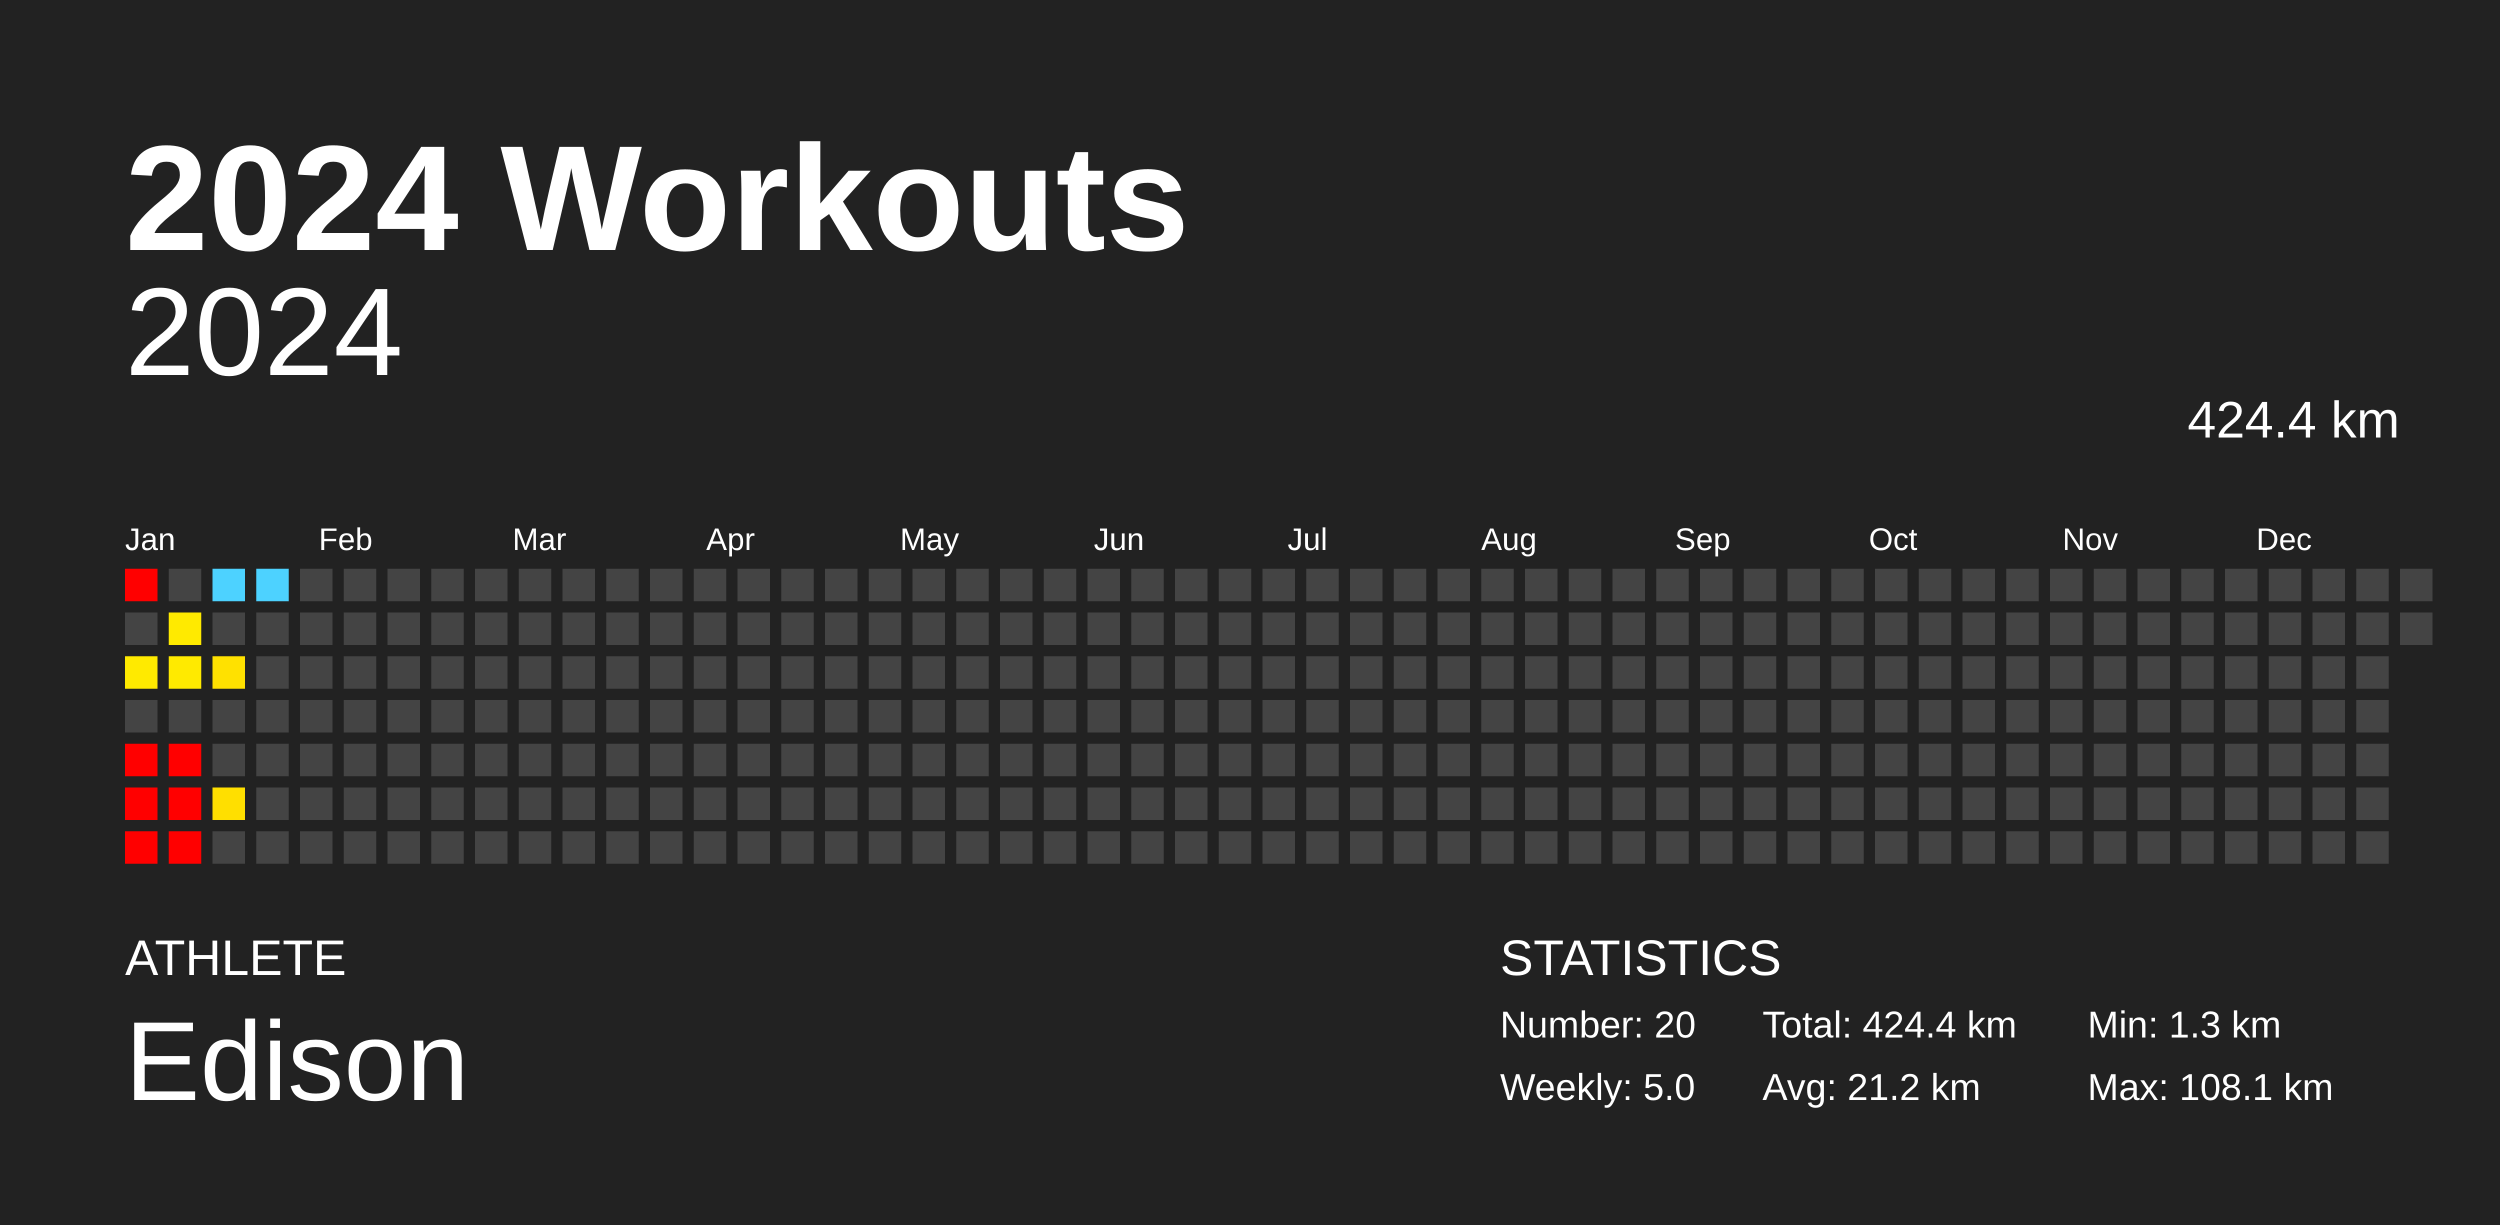
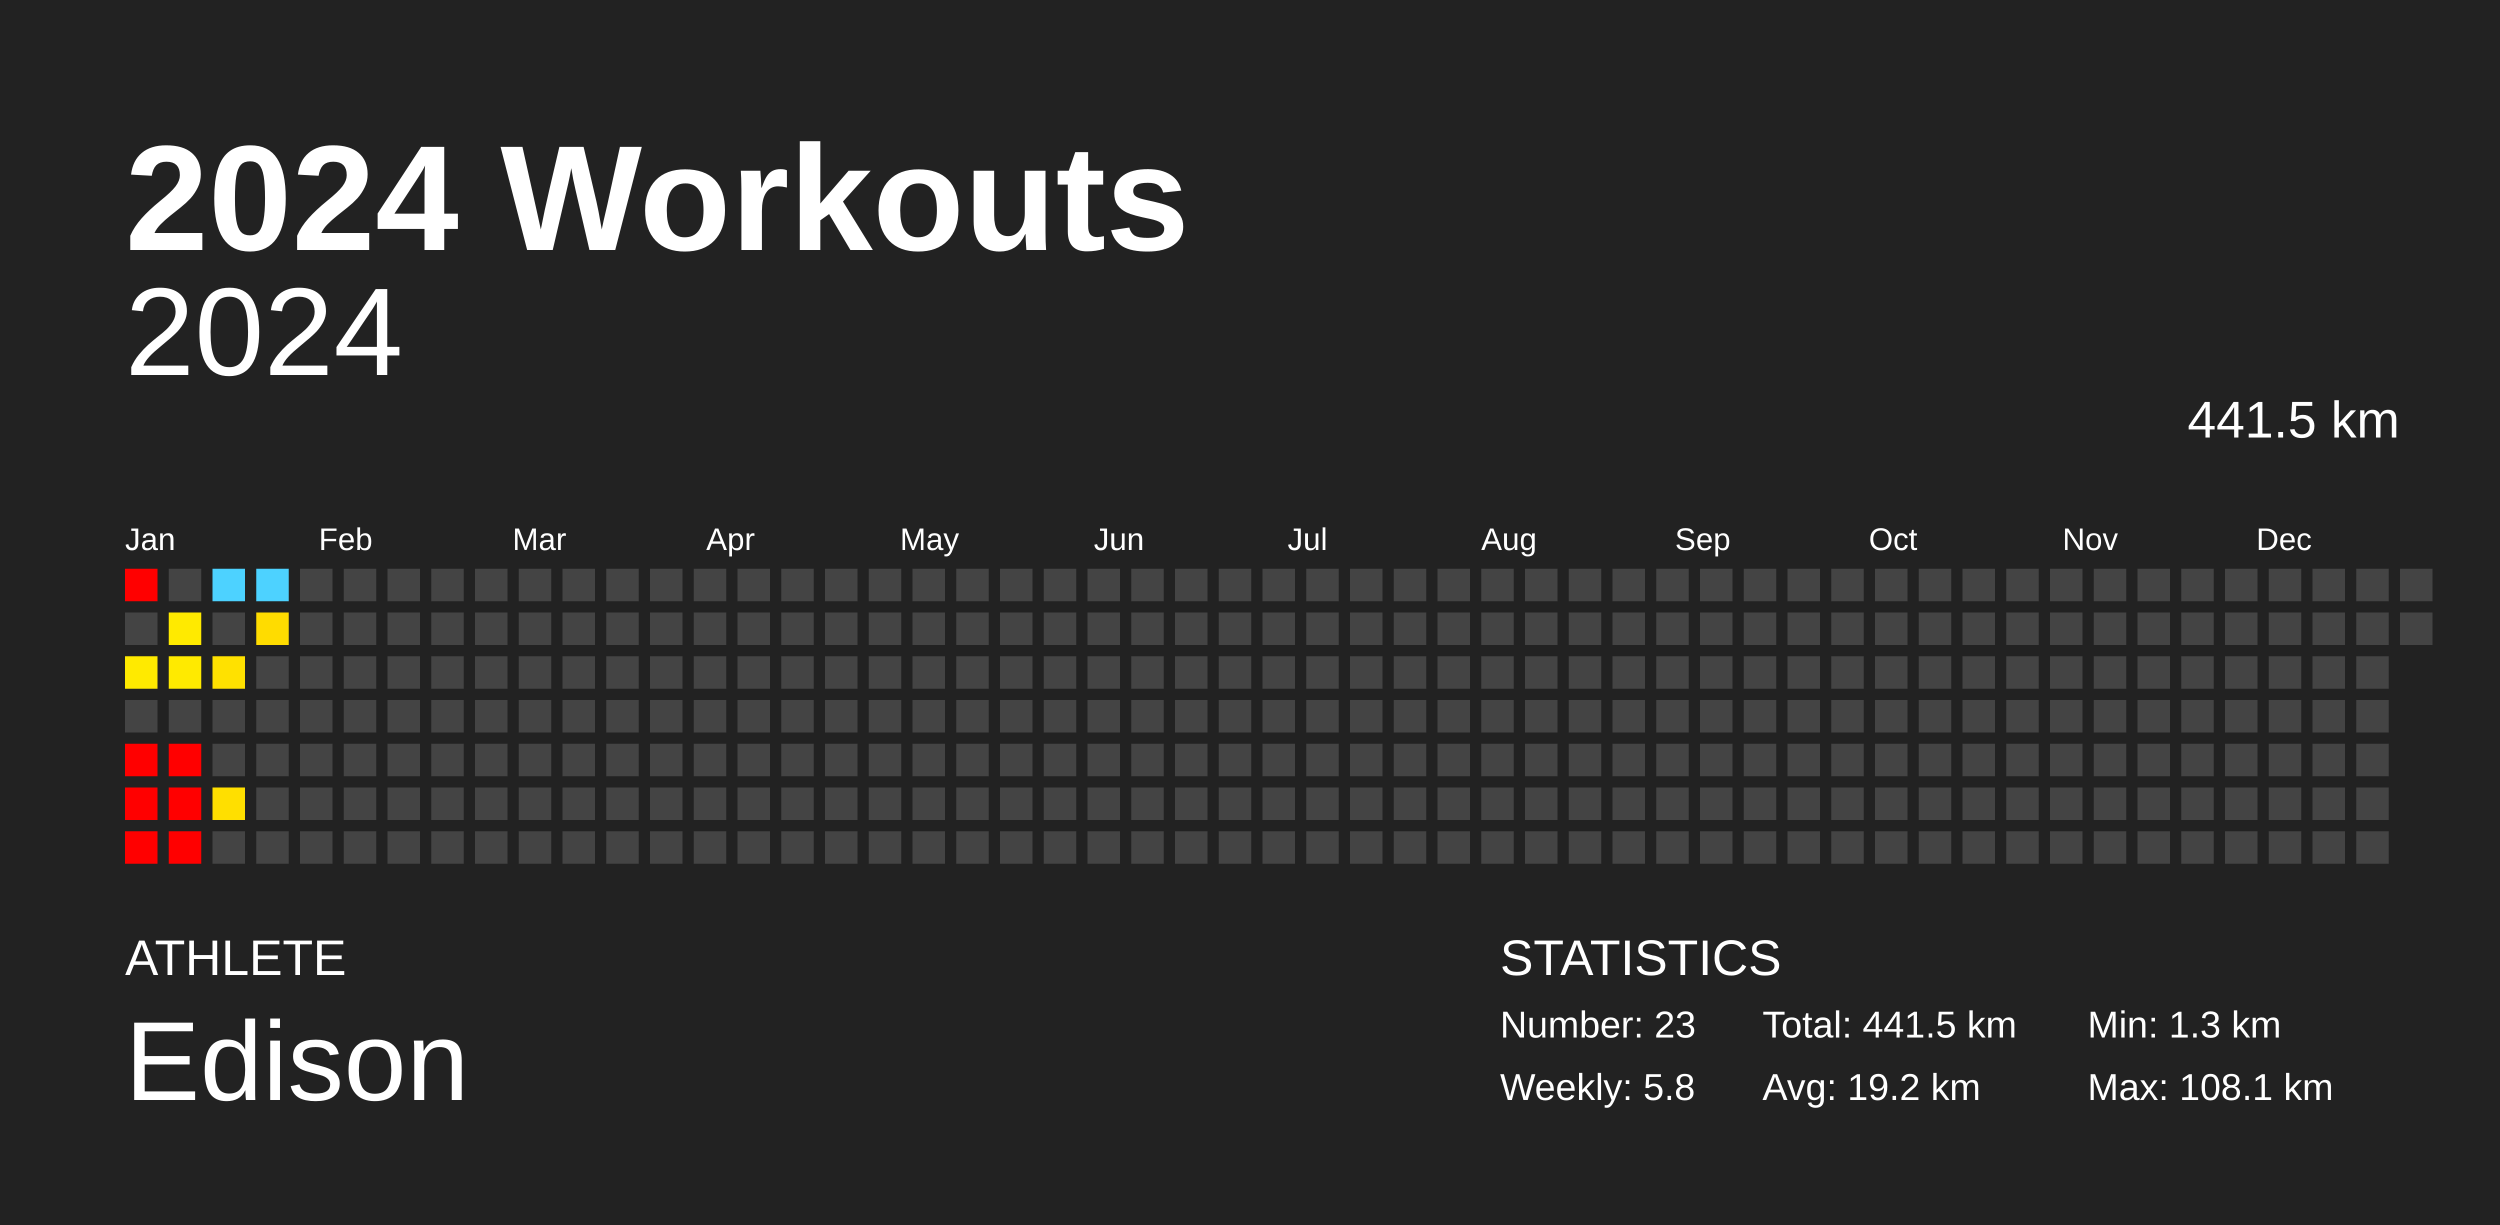
<svg xmlns="http://www.w3.org/2000/svg" baseProfile="full" height="98mm" version="1.1" viewBox="0,0,200,98" width="200mm">
  <defs />
  <rect fill="#222222" height="98" width="200" x="0" y="0" />
  <text fill="#FFFFFF" style="font-size:12px; font-family:Arial; font-weight:bold;" x="10" y="20">2024 Workouts</text>
  <text fill="#FFFFFF" style="font-size:4px; font-family:Arial" x="10" y="78">ATHLETE</text>
  <text fill="#FFFFFF" style="font-size:9px; font-family:Arial" x="10" y="88">Edison</text>
  <text fill="#FFFFFF" style="font-size:4px; font-family:Arial" x="120" y="78">STATISTICS</text>
-   <text fill="#FFFFFF" style="font-size:3px; font-family:Arial" x="120" y="83">Number: 20</text>
-   <text fill="#FFFFFF" style="font-size:3px; font-family:Arial" x="120" y="88">Weekly: 5.0</text>
-   <text fill="#FFFFFF" style="font-size:3px; font-family:Arial" x="141" y="83">Total: 424.4 km</text>
-   <text fill="#FFFFFF" style="font-size:3px; font-family:Arial" x="141" y="88">Avg: 21.2 km</text>
+   <text fill="#FFFFFF" style="font-size:3px; font-family:Arial" x="120" y="83">Number: 23</text>
+   <text fill="#FFFFFF" style="font-size:3px; font-family:Arial" x="120" y="88">Weekly: 5.8</text>
+   <text fill="#FFFFFF" style="font-size:3px; font-family:Arial" x="141" y="83">Total: 441.5 km</text>
+   <text fill="#FFFFFF" style="font-size:3px; font-family:Arial" x="141" y="88">Avg: 19.2 km</text>
  <text fill="#FFFFFF" style="font-size:3px; font-family:Arial" x="167" y="83">Min: 1.3 km</text>
  <text fill="#FFFFFF" style="font-size:3px; font-family:Arial" x="167" y="88">Max: 108.1 km</text>
  <text alignment-baseline="hanging" fill="#FFFFFF" style="font-size:10.0px; font-family:Arial;" x="10" y="30">2024</text>
-   <text alignment-baseline="hanging" fill="#FFFFFF" style="font-size:4.125px; font-family:Arial;" x="175" y="35">424.4 km</text>
+   <text alignment-baseline="hanging" fill="#FFFFFF" style="font-size:4.125px; font-family:Arial;" x="175" y="35">441.5 km</text>
  <text fill="#FFFFFF" style="font-size:2.5px; font-family:Arial" x="10.0" y="44">Jan</text>
  <text fill="#FFFFFF" style="font-size:2.5px; font-family:Arial" x="25.5" y="44">Feb</text>
  <text fill="#FFFFFF" style="font-size:2.5px; font-family:Arial" x="41.0" y="44">Mar</text>
  <text fill="#FFFFFF" style="font-size:2.5px; font-family:Arial" x="56.5" y="44">Apr</text>
  <text fill="#FFFFFF" style="font-size:2.5px; font-family:Arial" x="72.0" y="44">May</text>
  <text fill="#FFFFFF" style="font-size:2.5px; font-family:Arial" x="87.5" y="44">Jun</text>
  <text fill="#FFFFFF" style="font-size:2.5px; font-family:Arial" x="103.0" y="44">Jul</text>
  <text fill="#FFFFFF" style="font-size:2.5px; font-family:Arial" x="118.5" y="44">Aug</text>
  <text fill="#FFFFFF" style="font-size:2.5px; font-family:Arial" x="134.0" y="44">Sep</text>
  <text fill="#FFFFFF" style="font-size:2.5px; font-family:Arial" x="149.5" y="44">Oct</text>
  <text fill="#FFFFFF" style="font-size:2.5px; font-family:Arial" x="165.0" y="44">Nov</text>
  <text fill="#FFFFFF" style="font-size:2.5px; font-family:Arial" x="180.5" y="44">Dec</text>
  <rect fill="red" height="2.6" width="2.6" x="10.0" y="45.5" />
  <rect fill="#444444" height="2.6" width="2.6" x="10.0" y="49.0" />
  <rect fill="#ffea00" height="2.6" width="2.6" x="10.0" y="52.5" />
  <rect fill="#444444" height="2.6" width="2.6" x="10.0" y="56.0" />
  <rect fill="red" height="2.6" width="2.6" x="10.0" y="59.5" />
  <rect fill="red" height="2.6" width="2.6" x="10.0" y="63.0" />
  <rect fill="red" height="2.6" width="2.6" x="10.0" y="66.5" />
  <rect fill="#444444" height="2.6" width="2.6" x="13.5" y="45.5" />
  <rect fill="#ffea00" height="2.6" width="2.6" x="13.5" y="49.0" />
  <rect fill="#ffea00" height="2.6" width="2.6" x="13.5" y="52.5" />
  <rect fill="#444444" height="2.6" width="2.6" x="13.5" y="56.0" />
  <rect fill="red" height="2.6" width="2.6" x="13.5" y="59.5" />
  <rect fill="red" height="2.6" width="2.6" x="13.5" y="63.0" />
  <rect fill="red" height="2.6" width="2.6" x="13.5" y="66.5" />
  <rect fill="#4dd2ff" height="2.6" width="2.6" x="17.0" y="45.5" />
  <rect fill="#444444" height="2.6" width="2.6" x="17.0" y="49.0" />
  <rect fill="#ffe100" height="2.6" width="2.6" x="17.0" y="52.5" />
  <rect fill="#444444" height="2.6" width="2.6" x="17.0" y="56.0" />
  <rect fill="#444444" height="2.6" width="2.6" x="17.0" y="59.5" />
  <rect fill="#ffdf00" height="2.6" width="2.6" x="17.0" y="63.0" />
  <rect fill="#444444" height="2.6" width="2.6" x="17.0" y="66.5" />
  <rect fill="#4dd2ff" height="2.6" width="2.6" x="20.5" y="45.5" />
-   <rect fill="#444444" height="2.6" width="2.6" x="20.5" y="49.0" />
+   <rect fill="#ffdc00" height="2.6" width="2.6" x="20.5" y="49.0" />
  <rect fill="#444444" height="2.6" width="2.6" x="20.5" y="52.5" />
  <rect fill="#444444" height="2.6" width="2.6" x="20.5" y="56.0" />
  <rect fill="#444444" height="2.6" width="2.6" x="20.5" y="59.5" />
  <rect fill="#444444" height="2.6" width="2.6" x="20.5" y="63.0" />
  <rect fill="#444444" height="2.6" width="2.6" x="20.5" y="66.5" />
  <rect fill="#444444" height="2.6" width="2.6" x="24.0" y="45.5" />
  <rect fill="#444444" height="2.6" width="2.6" x="24.0" y="49.0" />
  <rect fill="#444444" height="2.6" width="2.6" x="24.0" y="52.5" />
  <rect fill="#444444" height="2.6" width="2.6" x="24.0" y="56.0" />
  <rect fill="#444444" height="2.6" width="2.6" x="24.0" y="59.5" />
  <rect fill="#444444" height="2.6" width="2.6" x="24.0" y="63.0" />
  <rect fill="#444444" height="2.6" width="2.6" x="24.0" y="66.5" />
  <rect fill="#444444" height="2.6" width="2.6" x="27.5" y="45.5" />
  <rect fill="#444444" height="2.6" width="2.6" x="27.5" y="49.0" />
  <rect fill="#444444" height="2.6" width="2.6" x="27.5" y="52.5" />
  <rect fill="#444444" height="2.6" width="2.6" x="27.5" y="56.0" />
  <rect fill="#444444" height="2.6" width="2.6" x="27.5" y="59.5" />
  <rect fill="#444444" height="2.6" width="2.6" x="27.5" y="63.0" />
  <rect fill="#444444" height="2.6" width="2.6" x="27.5" y="66.5" />
  <rect fill="#444444" height="2.6" width="2.6" x="31.0" y="45.5" />
  <rect fill="#444444" height="2.6" width="2.6" x="31.0" y="49.0" />
  <rect fill="#444444" height="2.6" width="2.6" x="31.0" y="52.5" />
  <rect fill="#444444" height="2.6" width="2.6" x="31.0" y="56.0" />
  <rect fill="#444444" height="2.6" width="2.6" x="31.0" y="59.5" />
  <rect fill="#444444" height="2.6" width="2.6" x="31.0" y="63.0" />
  <rect fill="#444444" height="2.6" width="2.6" x="31.0" y="66.5" />
  <rect fill="#444444" height="2.6" width="2.6" x="34.5" y="45.5" />
  <rect fill="#444444" height="2.6" width="2.6" x="34.5" y="49.0" />
  <rect fill="#444444" height="2.6" width="2.6" x="34.5" y="52.5" />
  <rect fill="#444444" height="2.6" width="2.6" x="34.5" y="56.0" />
  <rect fill="#444444" height="2.6" width="2.6" x="34.5" y="59.5" />
  <rect fill="#444444" height="2.6" width="2.6" x="34.5" y="63.0" />
  <rect fill="#444444" height="2.6" width="2.6" x="34.5" y="66.5" />
  <rect fill="#444444" height="2.6" width="2.6" x="38.0" y="45.5" />
  <rect fill="#444444" height="2.6" width="2.6" x="38.0" y="49.0" />
  <rect fill="#444444" height="2.6" width="2.6" x="38.0" y="52.5" />
  <rect fill="#444444" height="2.6" width="2.6" x="38.0" y="56.0" />
  <rect fill="#444444" height="2.6" width="2.6" x="38.0" y="59.5" />
  <rect fill="#444444" height="2.6" width="2.6" x="38.0" y="63.0" />
  <rect fill="#444444" height="2.6" width="2.6" x="38.0" y="66.5" />
  <rect fill="#444444" height="2.6" width="2.6" x="41.5" y="45.5" />
  <rect fill="#444444" height="2.6" width="2.6" x="41.5" y="49.0" />
  <rect fill="#444444" height="2.6" width="2.6" x="41.5" y="52.5" />
  <rect fill="#444444" height="2.6" width="2.6" x="41.5" y="56.0" />
  <rect fill="#444444" height="2.6" width="2.6" x="41.5" y="59.5" />
  <rect fill="#444444" height="2.6" width="2.6" x="41.5" y="63.0" />
  <rect fill="#444444" height="2.6" width="2.6" x="41.5" y="66.5" />
  <rect fill="#444444" height="2.6" width="2.6" x="45.0" y="45.5" />
  <rect fill="#444444" height="2.6" width="2.6" x="45.0" y="49.0" />
  <rect fill="#444444" height="2.6" width="2.6" x="45.0" y="52.5" />
  <rect fill="#444444" height="2.6" width="2.6" x="45.0" y="56.0" />
  <rect fill="#444444" height="2.6" width="2.6" x="45.0" y="59.5" />
  <rect fill="#444444" height="2.6" width="2.6" x="45.0" y="63.0" />
  <rect fill="#444444" height="2.6" width="2.6" x="45.0" y="66.5" />
  <rect fill="#444444" height="2.6" width="2.6" x="48.5" y="45.5" />
  <rect fill="#444444" height="2.6" width="2.6" x="48.5" y="49.0" />
  <rect fill="#444444" height="2.6" width="2.6" x="48.5" y="52.5" />
  <rect fill="#444444" height="2.6" width="2.6" x="48.5" y="56.0" />
  <rect fill="#444444" height="2.6" width="2.6" x="48.5" y="59.5" />
  <rect fill="#444444" height="2.6" width="2.6" x="48.5" y="63.0" />
  <rect fill="#444444" height="2.6" width="2.6" x="48.5" y="66.5" />
  <rect fill="#444444" height="2.6" width="2.6" x="52.0" y="45.5" />
  <rect fill="#444444" height="2.6" width="2.6" x="52.0" y="49.0" />
  <rect fill="#444444" height="2.6" width="2.6" x="52.0" y="52.5" />
  <rect fill="#444444" height="2.6" width="2.6" x="52.0" y="56.0" />
  <rect fill="#444444" height="2.6" width="2.6" x="52.0" y="59.5" />
  <rect fill="#444444" height="2.6" width="2.6" x="52.0" y="63.0" />
  <rect fill="#444444" height="2.6" width="2.6" x="52.0" y="66.5" />
  <rect fill="#444444" height="2.6" width="2.6" x="55.5" y="45.5" />
  <rect fill="#444444" height="2.6" width="2.6" x="55.5" y="49.0" />
  <rect fill="#444444" height="2.6" width="2.6" x="55.5" y="52.5" />
  <rect fill="#444444" height="2.6" width="2.6" x="55.5" y="56.0" />
  <rect fill="#444444" height="2.6" width="2.6" x="55.5" y="59.5" />
  <rect fill="#444444" height="2.6" width="2.6" x="55.5" y="63.0" />
  <rect fill="#444444" height="2.6" width="2.6" x="55.5" y="66.5" />
  <rect fill="#444444" height="2.6" width="2.6" x="59.0" y="45.5" />
  <rect fill="#444444" height="2.6" width="2.6" x="59.0" y="49.0" />
  <rect fill="#444444" height="2.6" width="2.6" x="59.0" y="52.5" />
  <rect fill="#444444" height="2.6" width="2.6" x="59.0" y="56.0" />
  <rect fill="#444444" height="2.6" width="2.6" x="59.0" y="59.5" />
  <rect fill="#444444" height="2.6" width="2.6" x="59.0" y="63.0" />
  <rect fill="#444444" height="2.6" width="2.6" x="59.0" y="66.5" />
  <rect fill="#444444" height="2.6" width="2.6" x="62.5" y="45.5" />
  <rect fill="#444444" height="2.6" width="2.6" x="62.5" y="49.0" />
  <rect fill="#444444" height="2.6" width="2.6" x="62.5" y="52.5" />
  <rect fill="#444444" height="2.6" width="2.6" x="62.5" y="56.0" />
  <rect fill="#444444" height="2.6" width="2.6" x="62.5" y="59.5" />
  <rect fill="#444444" height="2.6" width="2.6" x="62.5" y="63.0" />
  <rect fill="#444444" height="2.6" width="2.6" x="62.5" y="66.5" />
  <rect fill="#444444" height="2.6" width="2.6" x="66.0" y="45.5" />
  <rect fill="#444444" height="2.6" width="2.6" x="66.0" y="49.0" />
  <rect fill="#444444" height="2.6" width="2.6" x="66.0" y="52.5" />
  <rect fill="#444444" height="2.6" width="2.6" x="66.0" y="56.0" />
  <rect fill="#444444" height="2.6" width="2.6" x="66.0" y="59.5" />
  <rect fill="#444444" height="2.6" width="2.6" x="66.0" y="63.0" />
  <rect fill="#444444" height="2.6" width="2.6" x="66.0" y="66.5" />
  <rect fill="#444444" height="2.6" width="2.6" x="69.5" y="45.5" />
  <rect fill="#444444" height="2.6" width="2.6" x="69.5" y="49.0" />
  <rect fill="#444444" height="2.6" width="2.6" x="69.5" y="52.5" />
  <rect fill="#444444" height="2.6" width="2.6" x="69.5" y="56.0" />
  <rect fill="#444444" height="2.6" width="2.6" x="69.5" y="59.5" />
  <rect fill="#444444" height="2.6" width="2.6" x="69.5" y="63.0" />
  <rect fill="#444444" height="2.6" width="2.6" x="69.5" y="66.5" />
  <rect fill="#444444" height="2.6" width="2.6" x="73.0" y="45.5" />
  <rect fill="#444444" height="2.6" width="2.6" x="73.0" y="49.0" />
  <rect fill="#444444" height="2.6" width="2.6" x="73.0" y="52.5" />
  <rect fill="#444444" height="2.6" width="2.6" x="73.0" y="56.0" />
  <rect fill="#444444" height="2.6" width="2.6" x="73.0" y="59.5" />
  <rect fill="#444444" height="2.6" width="2.6" x="73.0" y="63.0" />
  <rect fill="#444444" height="2.6" width="2.6" x="73.0" y="66.5" />
  <rect fill="#444444" height="2.6" width="2.6" x="76.5" y="45.5" />
  <rect fill="#444444" height="2.6" width="2.6" x="76.5" y="49.0" />
  <rect fill="#444444" height="2.6" width="2.6" x="76.5" y="52.5" />
  <rect fill="#444444" height="2.6" width="2.6" x="76.5" y="56.0" />
  <rect fill="#444444" height="2.6" width="2.6" x="76.5" y="59.5" />
  <rect fill="#444444" height="2.6" width="2.6" x="76.5" y="63.0" />
  <rect fill="#444444" height="2.6" width="2.6" x="76.5" y="66.5" />
  <rect fill="#444444" height="2.6" width="2.6" x="80.0" y="45.5" />
  <rect fill="#444444" height="2.6" width="2.6" x="80.0" y="49.0" />
  <rect fill="#444444" height="2.6" width="2.6" x="80.0" y="52.5" />
  <rect fill="#444444" height="2.6" width="2.6" x="80.0" y="56.0" />
  <rect fill="#444444" height="2.6" width="2.6" x="80.0" y="59.5" />
  <rect fill="#444444" height="2.6" width="2.6" x="80.0" y="63.0" />
  <rect fill="#444444" height="2.6" width="2.6" x="80.0" y="66.5" />
  <rect fill="#444444" height="2.6" width="2.6" x="83.5" y="45.5" />
  <rect fill="#444444" height="2.6" width="2.6" x="83.5" y="49.0" />
  <rect fill="#444444" height="2.6" width="2.6" x="83.5" y="52.5" />
  <rect fill="#444444" height="2.6" width="2.6" x="83.5" y="56.0" />
  <rect fill="#444444" height="2.6" width="2.6" x="83.5" y="59.5" />
  <rect fill="#444444" height="2.6" width="2.6" x="83.5" y="63.0" />
  <rect fill="#444444" height="2.6" width="2.6" x="83.5" y="66.5" />
  <rect fill="#444444" height="2.6" width="2.6" x="87.0" y="45.5" />
  <rect fill="#444444" height="2.6" width="2.6" x="87.0" y="49.0" />
  <rect fill="#444444" height="2.6" width="2.6" x="87.0" y="52.5" />
  <rect fill="#444444" height="2.6" width="2.6" x="87.0" y="56.0" />
  <rect fill="#444444" height="2.6" width="2.6" x="87.0" y="59.5" />
  <rect fill="#444444" height="2.6" width="2.6" x="87.0" y="63.0" />
  <rect fill="#444444" height="2.6" width="2.6" x="87.0" y="66.5" />
  <rect fill="#444444" height="2.6" width="2.6" x="90.5" y="45.5" />
  <rect fill="#444444" height="2.6" width="2.6" x="90.5" y="49.0" />
  <rect fill="#444444" height="2.6" width="2.6" x="90.5" y="52.5" />
  <rect fill="#444444" height="2.6" width="2.6" x="90.5" y="56.0" />
  <rect fill="#444444" height="2.6" width="2.6" x="90.5" y="59.5" />
  <rect fill="#444444" height="2.6" width="2.6" x="90.5" y="63.0" />
  <rect fill="#444444" height="2.6" width="2.6" x="90.5" y="66.5" />
  <rect fill="#444444" height="2.6" width="2.6" x="94.0" y="45.5" />
  <rect fill="#444444" height="2.6" width="2.6" x="94.0" y="49.0" />
  <rect fill="#444444" height="2.6" width="2.6" x="94.0" y="52.5" />
  <rect fill="#444444" height="2.6" width="2.6" x="94.0" y="56.0" />
  <rect fill="#444444" height="2.6" width="2.6" x="94.0" y="59.5" />
  <rect fill="#444444" height="2.6" width="2.6" x="94.0" y="63.0" />
  <rect fill="#444444" height="2.6" width="2.6" x="94.0" y="66.5" />
  <rect fill="#444444" height="2.6" width="2.6" x="97.5" y="45.5" />
  <rect fill="#444444" height="2.6" width="2.6" x="97.5" y="49.0" />
  <rect fill="#444444" height="2.6" width="2.6" x="97.5" y="52.5" />
  <rect fill="#444444" height="2.6" width="2.6" x="97.5" y="56.0" />
  <rect fill="#444444" height="2.6" width="2.6" x="97.5" y="59.5" />
  <rect fill="#444444" height="2.6" width="2.6" x="97.5" y="63.0" />
  <rect fill="#444444" height="2.6" width="2.6" x="97.5" y="66.5" />
  <rect fill="#444444" height="2.6" width="2.6" x="101.0" y="45.5" />
  <rect fill="#444444" height="2.6" width="2.6" x="101.0" y="49.0" />
  <rect fill="#444444" height="2.6" width="2.6" x="101.0" y="52.5" />
  <rect fill="#444444" height="2.6" width="2.6" x="101.0" y="56.0" />
  <rect fill="#444444" height="2.6" width="2.6" x="101.0" y="59.5" />
  <rect fill="#444444" height="2.6" width="2.6" x="101.0" y="63.0" />
  <rect fill="#444444" height="2.6" width="2.6" x="101.0" y="66.5" />
  <rect fill="#444444" height="2.6" width="2.6" x="104.5" y="45.5" />
  <rect fill="#444444" height="2.6" width="2.6" x="104.5" y="49.0" />
  <rect fill="#444444" height="2.6" width="2.6" x="104.5" y="52.5" />
  <rect fill="#444444" height="2.6" width="2.6" x="104.5" y="56.0" />
  <rect fill="#444444" height="2.6" width="2.6" x="104.5" y="59.5" />
  <rect fill="#444444" height="2.6" width="2.6" x="104.5" y="63.0" />
  <rect fill="#444444" height="2.6" width="2.6" x="104.5" y="66.5" />
  <rect fill="#444444" height="2.6" width="2.6" x="108.0" y="45.5" />
  <rect fill="#444444" height="2.6" width="2.6" x="108.0" y="49.0" />
  <rect fill="#444444" height="2.6" width="2.6" x="108.0" y="52.5" />
  <rect fill="#444444" height="2.6" width="2.6" x="108.0" y="56.0" />
  <rect fill="#444444" height="2.6" width="2.6" x="108.0" y="59.5" />
  <rect fill="#444444" height="2.6" width="2.6" x="108.0" y="63.0" />
  <rect fill="#444444" height="2.6" width="2.6" x="108.0" y="66.5" />
  <rect fill="#444444" height="2.6" width="2.6" x="111.5" y="45.5" />
  <rect fill="#444444" height="2.6" width="2.6" x="111.5" y="49.0" />
  <rect fill="#444444" height="2.6" width="2.6" x="111.5" y="52.5" />
  <rect fill="#444444" height="2.6" width="2.6" x="111.5" y="56.0" />
  <rect fill="#444444" height="2.6" width="2.6" x="111.5" y="59.5" />
  <rect fill="#444444" height="2.6" width="2.6" x="111.5" y="63.0" />
  <rect fill="#444444" height="2.6" width="2.6" x="111.5" y="66.5" />
  <rect fill="#444444" height="2.6" width="2.6" x="115.0" y="45.5" />
  <rect fill="#444444" height="2.6" width="2.6" x="115.0" y="49.0" />
  <rect fill="#444444" height="2.6" width="2.6" x="115.0" y="52.5" />
  <rect fill="#444444" height="2.6" width="2.6" x="115.0" y="56.0" />
  <rect fill="#444444" height="2.6" width="2.6" x="115.0" y="59.5" />
  <rect fill="#444444" height="2.6" width="2.6" x="115.0" y="63.0" />
  <rect fill="#444444" height="2.6" width="2.6" x="115.0" y="66.5" />
  <rect fill="#444444" height="2.6" width="2.6" x="118.5" y="45.5" />
  <rect fill="#444444" height="2.6" width="2.6" x="118.5" y="49.0" />
  <rect fill="#444444" height="2.6" width="2.6" x="118.5" y="52.5" />
  <rect fill="#444444" height="2.6" width="2.6" x="118.5" y="56.0" />
  <rect fill="#444444" height="2.6" width="2.6" x="118.5" y="59.5" />
  <rect fill="#444444" height="2.6" width="2.6" x="118.5" y="63.0" />
  <rect fill="#444444" height="2.6" width="2.6" x="118.5" y="66.5" />
  <rect fill="#444444" height="2.6" width="2.6" x="122.0" y="45.5" />
  <rect fill="#444444" height="2.6" width="2.6" x="122.0" y="49.0" />
  <rect fill="#444444" height="2.6" width="2.6" x="122.0" y="52.5" />
  <rect fill="#444444" height="2.6" width="2.6" x="122.0" y="56.0" />
  <rect fill="#444444" height="2.6" width="2.6" x="122.0" y="59.5" />
  <rect fill="#444444" height="2.6" width="2.6" x="122.0" y="63.0" />
  <rect fill="#444444" height="2.6" width="2.6" x="122.0" y="66.5" />
  <rect fill="#444444" height="2.6" width="2.6" x="125.5" y="45.5" />
  <rect fill="#444444" height="2.6" width="2.6" x="125.5" y="49.0" />
  <rect fill="#444444" height="2.6" width="2.6" x="125.5" y="52.5" />
  <rect fill="#444444" height="2.6" width="2.6" x="125.5" y="56.0" />
  <rect fill="#444444" height="2.6" width="2.6" x="125.5" y="59.5" />
  <rect fill="#444444" height="2.6" width="2.6" x="125.5" y="63.0" />
  <rect fill="#444444" height="2.6" width="2.6" x="125.5" y="66.5" />
  <rect fill="#444444" height="2.6" width="2.6" x="129.0" y="45.5" />
  <rect fill="#444444" height="2.6" width="2.6" x="129.0" y="49.0" />
  <rect fill="#444444" height="2.6" width="2.6" x="129.0" y="52.5" />
  <rect fill="#444444" height="2.6" width="2.6" x="129.0" y="56.0" />
  <rect fill="#444444" height="2.6" width="2.6" x="129.0" y="59.5" />
  <rect fill="#444444" height="2.6" width="2.6" x="129.0" y="63.0" />
  <rect fill="#444444" height="2.6" width="2.6" x="129.0" y="66.5" />
  <rect fill="#444444" height="2.6" width="2.6" x="132.5" y="45.5" />
  <rect fill="#444444" height="2.6" width="2.6" x="132.5" y="49.0" />
  <rect fill="#444444" height="2.6" width="2.6" x="132.5" y="52.5" />
  <rect fill="#444444" height="2.6" width="2.6" x="132.5" y="56.0" />
  <rect fill="#444444" height="2.6" width="2.6" x="132.5" y="59.5" />
  <rect fill="#444444" height="2.6" width="2.6" x="132.5" y="63.0" />
  <rect fill="#444444" height="2.6" width="2.6" x="132.5" y="66.5" />
  <rect fill="#444444" height="2.6" width="2.6" x="136.0" y="45.5" />
  <rect fill="#444444" height="2.6" width="2.6" x="136.0" y="49.0" />
  <rect fill="#444444" height="2.6" width="2.6" x="136.0" y="52.5" />
  <rect fill="#444444" height="2.6" width="2.6" x="136.0" y="56.0" />
  <rect fill="#444444" height="2.6" width="2.6" x="136.0" y="59.5" />
  <rect fill="#444444" height="2.6" width="2.6" x="136.0" y="63.0" />
  <rect fill="#444444" height="2.6" width="2.6" x="136.0" y="66.5" />
  <rect fill="#444444" height="2.6" width="2.6" x="139.5" y="45.5" />
  <rect fill="#444444" height="2.6" width="2.6" x="139.5" y="49.0" />
  <rect fill="#444444" height="2.6" width="2.6" x="139.5" y="52.5" />
  <rect fill="#444444" height="2.6" width="2.6" x="139.5" y="56.0" />
  <rect fill="#444444" height="2.6" width="2.6" x="139.5" y="59.5" />
  <rect fill="#444444" height="2.6" width="2.6" x="139.5" y="63.0" />
  <rect fill="#444444" height="2.6" width="2.6" x="139.5" y="66.5" />
  <rect fill="#444444" height="2.6" width="2.6" x="143.0" y="45.5" />
  <rect fill="#444444" height="2.6" width="2.6" x="143.0" y="49.0" />
  <rect fill="#444444" height="2.6" width="2.6" x="143.0" y="52.5" />
  <rect fill="#444444" height="2.6" width="2.6" x="143.0" y="56.0" />
  <rect fill="#444444" height="2.6" width="2.6" x="143.0" y="59.5" />
  <rect fill="#444444" height="2.6" width="2.6" x="143.0" y="63.0" />
  <rect fill="#444444" height="2.6" width="2.6" x="143.0" y="66.5" />
  <rect fill="#444444" height="2.6" width="2.6" x="146.5" y="45.5" />
  <rect fill="#444444" height="2.6" width="2.6" x="146.5" y="49.0" />
  <rect fill="#444444" height="2.6" width="2.6" x="146.5" y="52.5" />
  <rect fill="#444444" height="2.6" width="2.6" x="146.5" y="56.0" />
  <rect fill="#444444" height="2.6" width="2.6" x="146.5" y="59.5" />
  <rect fill="#444444" height="2.6" width="2.6" x="146.5" y="63.0" />
  <rect fill="#444444" height="2.6" width="2.6" x="146.5" y="66.5" />
  <rect fill="#444444" height="2.6" width="2.6" x="150.0" y="45.5" />
  <rect fill="#444444" height="2.6" width="2.6" x="150.0" y="49.0" />
  <rect fill="#444444" height="2.6" width="2.6" x="150.0" y="52.5" />
  <rect fill="#444444" height="2.6" width="2.6" x="150.0" y="56.0" />
  <rect fill="#444444" height="2.6" width="2.6" x="150.0" y="59.5" />
  <rect fill="#444444" height="2.6" width="2.6" x="150.0" y="63.0" />
  <rect fill="#444444" height="2.6" width="2.6" x="150.0" y="66.5" />
  <rect fill="#444444" height="2.6" width="2.6" x="153.5" y="45.5" />
  <rect fill="#444444" height="2.6" width="2.6" x="153.5" y="49.0" />
  <rect fill="#444444" height="2.6" width="2.6" x="153.5" y="52.5" />
  <rect fill="#444444" height="2.6" width="2.6" x="153.5" y="56.0" />
  <rect fill="#444444" height="2.6" width="2.6" x="153.5" y="59.5" />
  <rect fill="#444444" height="2.6" width="2.6" x="153.5" y="63.0" />
  <rect fill="#444444" height="2.6" width="2.6" x="153.5" y="66.5" />
  <rect fill="#444444" height="2.6" width="2.6" x="157.0" y="45.5" />
  <rect fill="#444444" height="2.6" width="2.6" x="157.0" y="49.0" />
  <rect fill="#444444" height="2.6" width="2.6" x="157.0" y="52.5" />
  <rect fill="#444444" height="2.6" width="2.6" x="157.0" y="56.0" />
  <rect fill="#444444" height="2.6" width="2.6" x="157.0" y="59.5" />
  <rect fill="#444444" height="2.6" width="2.6" x="157.0" y="63.0" />
  <rect fill="#444444" height="2.6" width="2.6" x="157.0" y="66.5" />
  <rect fill="#444444" height="2.6" width="2.6" x="160.5" y="45.5" />
  <rect fill="#444444" height="2.6" width="2.6" x="160.5" y="49.0" />
  <rect fill="#444444" height="2.6" width="2.6" x="160.5" y="52.5" />
  <rect fill="#444444" height="2.6" width="2.6" x="160.5" y="56.0" />
  <rect fill="#444444" height="2.6" width="2.6" x="160.5" y="59.5" />
  <rect fill="#444444" height="2.6" width="2.6" x="160.5" y="63.0" />
  <rect fill="#444444" height="2.6" width="2.6" x="160.5" y="66.5" />
  <rect fill="#444444" height="2.6" width="2.6" x="164.0" y="45.5" />
  <rect fill="#444444" height="2.6" width="2.6" x="164.0" y="49.0" />
  <rect fill="#444444" height="2.6" width="2.6" x="164.0" y="52.5" />
  <rect fill="#444444" height="2.6" width="2.6" x="164.0" y="56.0" />
  <rect fill="#444444" height="2.6" width="2.6" x="164.0" y="59.5" />
  <rect fill="#444444" height="2.6" width="2.6" x="164.0" y="63.0" />
  <rect fill="#444444" height="2.6" width="2.6" x="164.0" y="66.5" />
  <rect fill="#444444" height="2.6" width="2.6" x="167.5" y="45.5" />
  <rect fill="#444444" height="2.6" width="2.6" x="167.5" y="49.0" />
  <rect fill="#444444" height="2.6" width="2.6" x="167.5" y="52.5" />
  <rect fill="#444444" height="2.6" width="2.6" x="167.5" y="56.0" />
  <rect fill="#444444" height="2.6" width="2.6" x="167.5" y="59.5" />
  <rect fill="#444444" height="2.6" width="2.6" x="167.5" y="63.0" />
  <rect fill="#444444" height="2.6" width="2.6" x="167.5" y="66.5" />
  <rect fill="#444444" height="2.6" width="2.6" x="171.0" y="45.5" />
  <rect fill="#444444" height="2.6" width="2.6" x="171.0" y="49.0" />
  <rect fill="#444444" height="2.6" width="2.6" x="171.0" y="52.5" />
  <rect fill="#444444" height="2.6" width="2.6" x="171.0" y="56.0" />
  <rect fill="#444444" height="2.6" width="2.6" x="171.0" y="59.5" />
  <rect fill="#444444" height="2.6" width="2.6" x="171.0" y="63.0" />
  <rect fill="#444444" height="2.6" width="2.6" x="171.0" y="66.5" />
  <rect fill="#444444" height="2.6" width="2.6" x="174.5" y="45.5" />
  <rect fill="#444444" height="2.6" width="2.6" x="174.5" y="49.0" />
  <rect fill="#444444" height="2.6" width="2.6" x="174.5" y="52.5" />
  <rect fill="#444444" height="2.6" width="2.6" x="174.5" y="56.0" />
  <rect fill="#444444" height="2.6" width="2.6" x="174.5" y="59.5" />
  <rect fill="#444444" height="2.6" width="2.6" x="174.5" y="63.0" />
  <rect fill="#444444" height="2.6" width="2.6" x="174.5" y="66.5" />
  <rect fill="#444444" height="2.6" width="2.6" x="178.0" y="45.5" />
  <rect fill="#444444" height="2.6" width="2.6" x="178.0" y="49.0" />
  <rect fill="#444444" height="2.6" width="2.6" x="178.0" y="52.5" />
  <rect fill="#444444" height="2.6" width="2.6" x="178.0" y="56.0" />
  <rect fill="#444444" height="2.6" width="2.6" x="178.0" y="59.5" />
  <rect fill="#444444" height="2.6" width="2.6" x="178.0" y="63.0" />
  <rect fill="#444444" height="2.6" width="2.6" x="178.0" y="66.5" />
  <rect fill="#444444" height="2.6" width="2.6" x="181.5" y="45.5" />
  <rect fill="#444444" height="2.6" width="2.6" x="181.5" y="49.0" />
  <rect fill="#444444" height="2.6" width="2.6" x="181.5" y="52.5" />
  <rect fill="#444444" height="2.6" width="2.6" x="181.5" y="56.0" />
  <rect fill="#444444" height="2.6" width="2.6" x="181.5" y="59.5" />
  <rect fill="#444444" height="2.6" width="2.6" x="181.5" y="63.0" />
  <rect fill="#444444" height="2.6" width="2.6" x="181.5" y="66.5" />
  <rect fill="#444444" height="2.6" width="2.6" x="185.0" y="45.5" />
  <rect fill="#444444" height="2.6" width="2.6" x="185.0" y="49.0" />
  <rect fill="#444444" height="2.6" width="2.6" x="185.0" y="52.5" />
  <rect fill="#444444" height="2.6" width="2.6" x="185.0" y="56.0" />
  <rect fill="#444444" height="2.6" width="2.6" x="185.0" y="59.5" />
  <rect fill="#444444" height="2.6" width="2.6" x="185.0" y="63.0" />
  <rect fill="#444444" height="2.6" width="2.6" x="185.0" y="66.5" />
  <rect fill="#444444" height="2.6" width="2.6" x="188.5" y="45.5" />
  <rect fill="#444444" height="2.6" width="2.6" x="188.5" y="49.0" />
  <rect fill="#444444" height="2.6" width="2.6" x="188.5" y="52.5" />
  <rect fill="#444444" height="2.6" width="2.6" x="188.5" y="56.0" />
  <rect fill="#444444" height="2.6" width="2.6" x="188.5" y="59.5" />
  <rect fill="#444444" height="2.6" width="2.6" x="188.5" y="63.0" />
  <rect fill="#444444" height="2.6" width="2.6" x="188.5" y="66.5" />
  <rect fill="#444444" height="2.6" width="2.6" x="192.0" y="45.5" />
  <rect fill="#444444" height="2.6" width="2.6" x="192.0" y="49.0" />
</svg>
